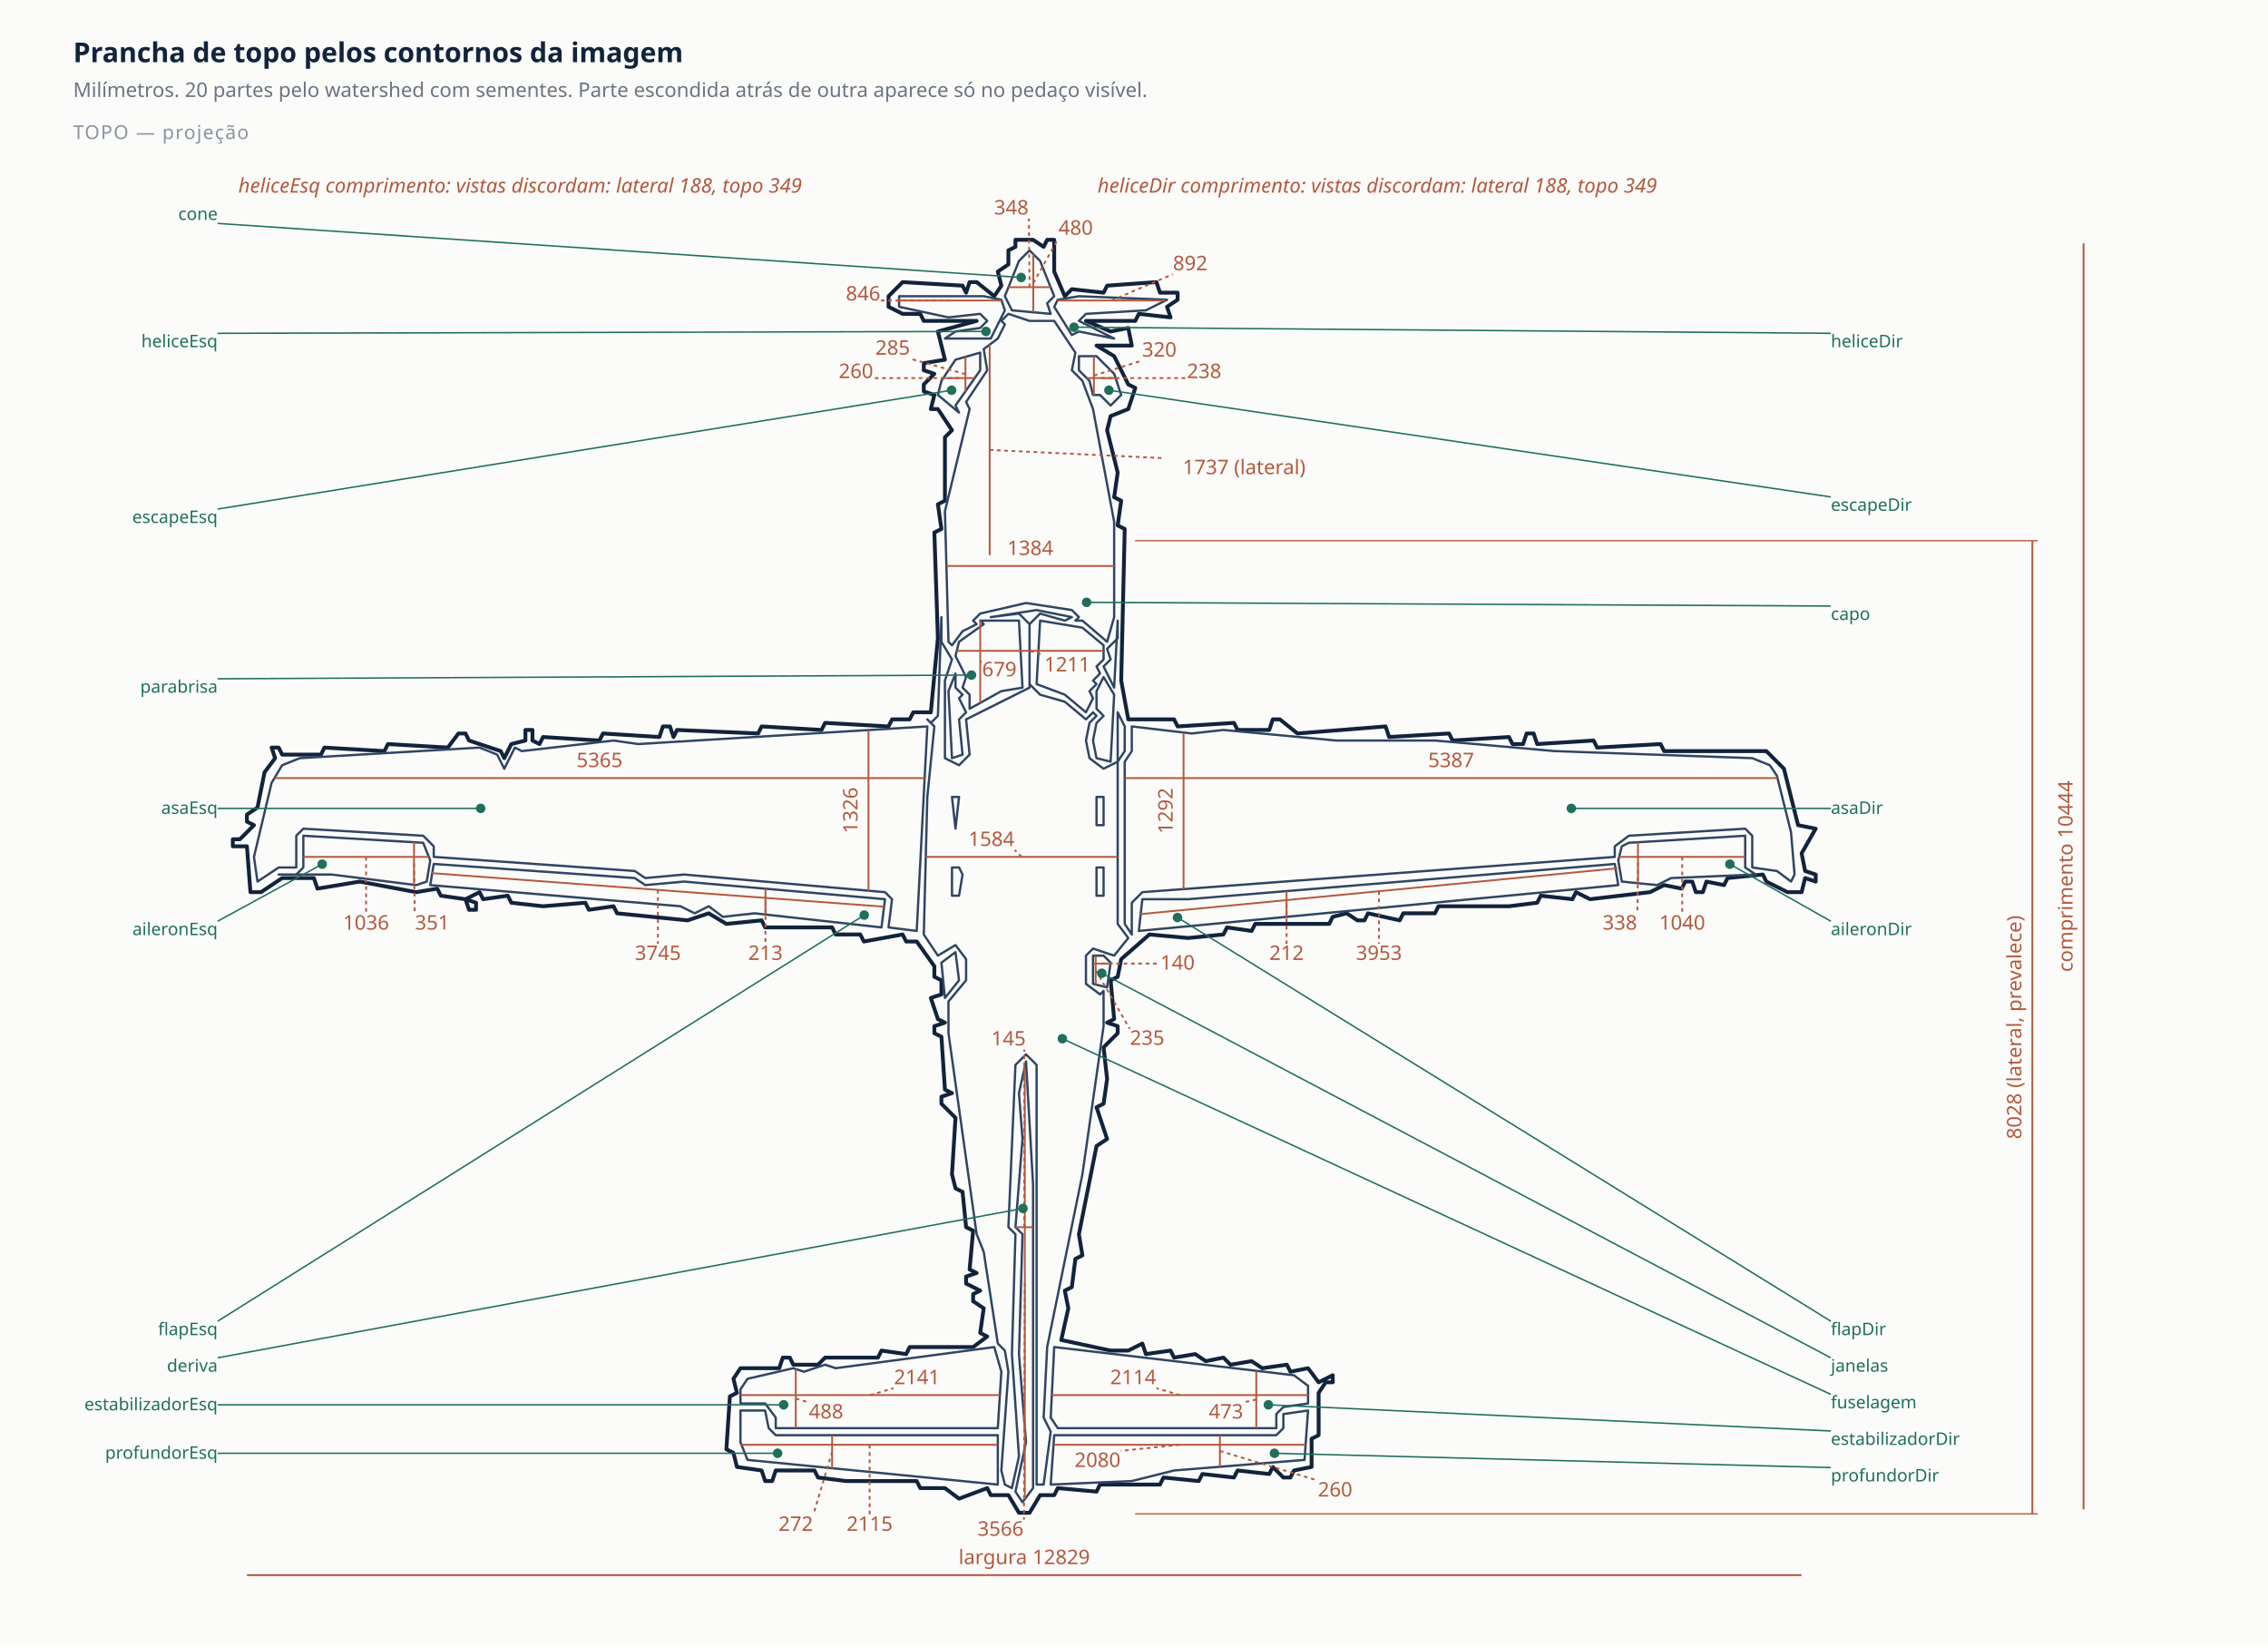
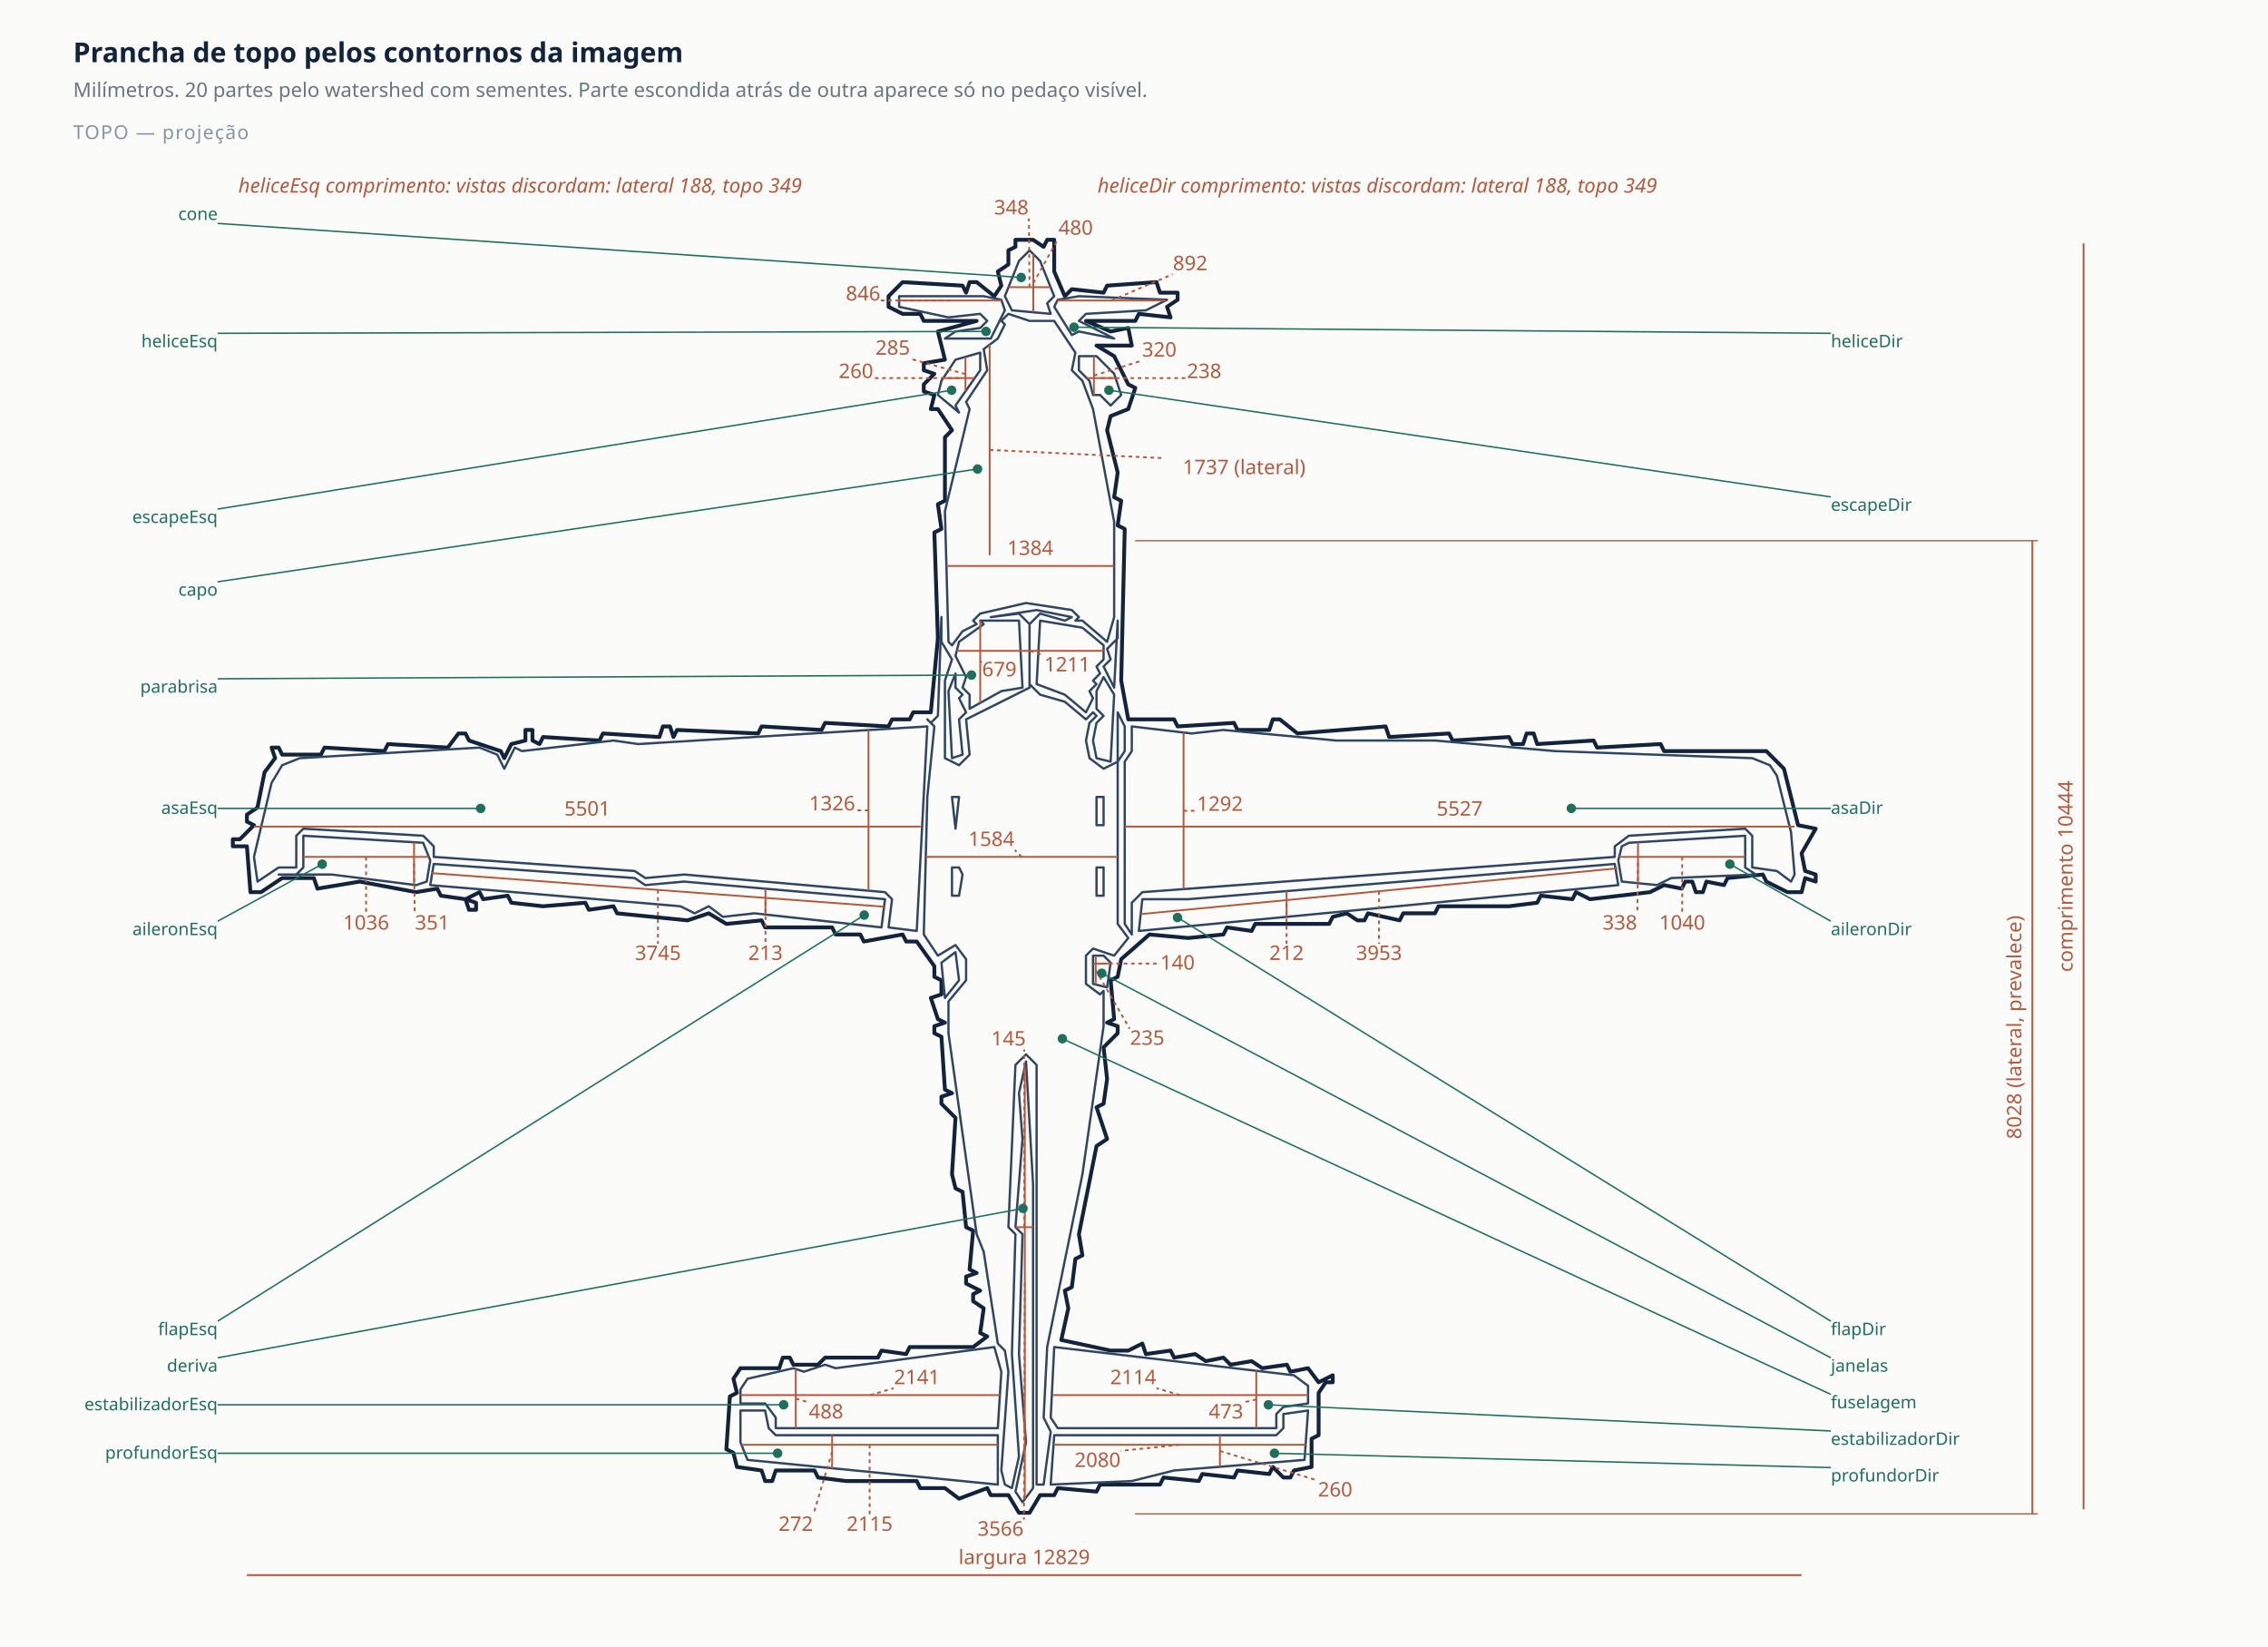
<svg xmlns="http://www.w3.org/2000/svg" viewBox="0 0 1240 900" width="1240" height="900" font-family="ui-sans-serif, system-ui, sans-serif">
  <rect width="1240" height="900" fill="#fbfbfa" />
  <style>
  .contorno{fill:none;stroke:#12233b;stroke-width:2.1;stroke-linejoin:round;stroke-linecap:round}
  .painel{fill:none;stroke:#2f4562;stroke-width:1.25;stroke-linejoin:round;stroke-linecap:round}
  .vidro{fill:none;stroke:#3d6b86;stroke-width:1.35;stroke-linejoin:round}
  .cromo{fill:none;stroke:#8a94a2;stroke-width:1.4;stroke-linejoin:round}
  .roda{fill:none;stroke:#8a94a2;stroke-width:1.6}
  .aro{fill:none;stroke:#c0c6cf;stroke-width:1.1}
  .eixo{fill:none;stroke:#c8ccd2;stroke-width:1;stroke-dasharray:9 4 2 4}
  .carater{fill:none;stroke:#b3593d;stroke-width:1.7;stroke-dasharray:6 3}
  .cota{stroke:#b3593d;stroke-width:1;fill:none}
  .ext{stroke:#b3593d;stroke-width:0.7;fill:none}
  .cotat{fill:#b3593d;font-size:11px}
  .lm{fill:#1f6f5c}
  .lmt{fill:#1f6f5c;font-size:9.5px}
  .tit{fill:#12233b;font-size:15px;font-weight:600}
  .sub{fill:#6b7481;font-size:11px}
  .rot{fill:#8b93a0;font-size:10.5px;letter-spacing:.06em}
</style>
  <text x="40" y="34" class="tit">Prancha de topo pelos contornos da imagem</text>
  <text x="40" y="53" class="sub">Milímetros. 20 partes pelo watershed com sementes. Parte escondida atrás de outra aparece só no pedaço visível.</text>
  <text x="40" y="76" class="rot">TOPO — projeção</text>
  <path class="contorno" d="M 576.38 131.07 L 572.53 131.07 L 570.6 134.93 L 564.82 131.07 L 555.18 131.07 L 555.18 134.93 L 551.33 136.85 L 551.33 144.56 L 545.54 148.42 L 547.47 156.13 L 543.62 161.91 L 533.98 154.2 L 530.12 154.2 L 528.2 159.98 L 526.27 156.13 L 493.5 154.2 L 485.79 161.91 L 485.79 167.69 L 493.5 171.55 L 503.14 171.55 L 505.07 175.4 L 533.98 175.4 L 512.78 181.19 L 516.63 196.61 L 505.07 198.53 L 505.07 202.39 L 510.85 204.32 L 505.07 210.1 L 505.07 213.95 L 510.85 215.88 L 508.92 223.59 L 512.78 223.59 L 520.49 235.15 L 516.63 239.01 L 516.63 273.7 L 512.78 275.63 L 514.71 289.12 L 510.85 291.05 L 512.78 348.87 L 508.92 389.35 L 499.29 389.35 L 497.36 393.2 L 487.72 393.2 L 485.79 397.06 L 451.1 395.13 L 449.17 398.99 L 416.41 397.06 L 414.48 400.91 L 370.15 398.99 L 368.22 402.84 L 366.29 397.06 L 362.44 397.06 L 360.51 402.84 L 329.67 400.91 L 327.74 404.77 L 296.91 402.84 L 294.98 406.7 L 291.12 404.77 L 291.12 398.99 L 287.27 398.99 L 287.27 404.77 L 279.56 406.7 L 275.7 414.41 L 273.78 410.55 L 256.43 404.77 L 254.5 400.91 L 250.65 400.91 L 244.86 408.62 L 212.1 406.7 L 210.17 410.55 L 177.4 408.62 L 175.48 412.48 L 154.27 412.48 L 152.35 408.62 L 148.49 408.62 L 150.42 414.41 L 144.64 422.12 L 140.78 441.39 L 135 445.25 L 135 449.1 L 138.85 451.03 L 131.15 458.74 L 127.29 458.74 L 127.29 462.59 L 135 462.59 L 136.93 487.65 L 142.71 487.65 L 154.27 479.94 L 171.62 479.94 L 173.55 485.72 L 196.68 481.87 L 227.52 487.65 L 239.08 485.72 L 241.01 489.58 L 254.5 491.5 L 256.43 497.29 L 260.28 497.29 L 260.28 493.43 L 254.5 491.5 L 262.21 487.65 L 264.14 491.5 L 277.63 489.58 L 279.56 493.43 L 296.91 495.36 L 320.03 493.43 L 321.96 497.29 L 335.45 495.36 L 337.38 499.21 L 375.93 503.07 L 387.49 499.21 L 397.13 505 L 416.41 503.07 L 418.33 506.92 L 454.95 506.92 L 456.88 510.78 L 470.37 510.78 L 472.3 514.63 L 493.5 510.78 L 495.43 514.63 L 501.21 514.63 L 510.85 528.12 L 510.85 533.91 L 514.71 535.83 L 514.71 543.54 L 508.92 545.47 L 512.78 557.04 L 516.63 558.96 L 510.85 560.89 L 510.85 564.75 L 514.71 566.67 L 516.63 595.59 L 520.49 597.51 L 514.71 599.44 L 514.71 603.29 L 522.41 611 L 520.49 641.84 L 522.41 649.55 L 526.27 651.48 L 528.2 670.76 L 532.05 672.68 L 530.12 693.88 L 533.98 695.81 L 528.2 697.74 L 528.2 701.59 L 535.91 705.45 L 532.05 707.38 L 532.05 711.23 L 537.83 715.09 L 535.91 728.58 L 539.76 730.51 L 532.05 736.29 L 497.36 736.29 L 495.43 740.14 L 481.94 738.22 L 480.01 742.07 L 451.1 742.07 L 447.25 745.93 L 433.75 745.93 L 431.83 742.07 L 427.97 742.07 L 426.04 747.85 L 404.84 747.85 L 400.99 753.63 L 402.91 761.34 L 399.06 763.27 L 397.13 792.18 L 400.99 794.11 L 402.91 801.82 L 416.41 803.75 L 418.33 809.53 L 422.19 809.53 L 424.12 803.75 L 445.32 803.75 L 447.25 807.6 L 462.66 809.53 L 501.21 809.53 L 503.14 813.39 L 516.63 813.39 L 524.34 819.17 L 539.76 813.39 L 541.69 817.24 L 551.33 817.24 L 557.11 826.88 L 562.89 826.88 L 568.67 817.24 L 576.38 817.24 L 578.31 813.39 L 599.51 815.31 L 601.44 811.46 L 634.21 811.46 L 636.13 807.6 L 655.41 809.53 L 657.34 805.68 L 674.68 807.6 L 676.61 803.75 L 693.96 805.68 L 695.88 801.82 L 701.67 807.6 L 705.52 807.6 L 707.45 803.75 L 717.09 801.82 L 717.09 786.4 L 720.94 784.47 L 720.94 761.34 L 724.8 755.56 L 728.65 755.56 L 728.65 751.71 L 720.94 755.56 L 715.16 747.85 L 705.52 749.78 L 703.59 745.93 L 690.1 747.85 L 684.32 744 L 672.75 745.93 L 668.9 742.07 L 659.26 744 L 653.48 740.14 L 641.92 742.07 L 639.99 738.22 L 626.5 740.14 L 624.57 734.36 L 616.86 738.22 L 607.22 738.22 L 580.24 732.43 L 584.09 715.09 L 582.17 705.45 L 586.02 703.52 L 587.95 688.1 L 591.8 686.17 L 589.88 674.61 L 599.51 626.42 L 605.29 622.57 L 599.51 605.22 L 603.37 603.29 L 605.29 589.8 L 603.37 572.46 L 611.08 564.75 L 611.08 560.89 L 605.29 558.96 L 609.15 557.04 L 607.22 535.83 L 611.08 533.91 L 613 524.27 L 628.42 510.78 L 649.63 512.71 L 668.9 510.78 L 670.83 506.92 L 684.32 508.85 L 686.25 505 L 726.72 505 L 728.65 501.14 L 736.36 499.21 L 742.14 503.07 L 746 503.07 L 747.93 499.21 L 765.27 503.07 L 767.2 499.21 L 784.55 499.21 L 786.47 495.36 L 825.02 495.36 L 840.44 493.43 L 842.37 489.58 L 859.72 491.5 L 861.64 487.65 L 869.35 491.5 L 902.12 487.65 L 909.83 483.79 L 919.47 485.72 L 921.39 481.87 L 925.25 481.87 L 927.18 487.65 L 931.03 487.65 L 932.96 481.87 L 942.6 483.79 L 944.52 479.94 L 963.8 478.01 L 965.73 481.87 L 977.29 487.65 L 985 487.65 L 986.93 479.94 L 992.71 481.87 L 992.71 478.01 L 986.93 476.08 L 985 466.45 L 992.71 452.95 L 983.07 451.03 L 975.36 420.19 L 965.73 410.55 L 909.83 410.55 L 907.9 406.7 L 873.21 408.62 L 871.28 404.77 L 840.44 406.7 L 838.51 400.91 L 834.66 400.91 L 832.73 406.7 L 826.95 406.7 L 825.02 402.84 L 794.18 404.77 L 792.26 400.91 L 759.49 402.84 L 757.56 397.06 L 709.38 400.91 L 699.74 393.2 L 695.88 393.2 L 693.96 398.99 L 676.61 398.99 L 674.68 395.13 L 643.84 397.06 L 641.92 393.2 L 616.86 393.2 L 613 372 L 614.93 289.12 L 611.08 287.19 L 613 273.7 L 609.15 271.78 L 611.08 258.28 L 605.29 235.15 L 607.22 227.44 L 616.86 223.59 L 620.71 212.03 L 616.86 210.1 L 609.15 194.68 L 599.51 188.9 L 618.79 188.9 L 616.86 179.26 L 607.22 181.19 L 593.73 175.4 L 620.71 175.4 L 622.64 171.55 L 639.99 173.48 L 638.06 167.69 L 643.84 163.84 L 643.84 159.98 L 634.21 159.98 L 632.28 154.2 L 605.29 156.13 L 603.37 159.98 L 586.02 158.06 L 582.17 161.91 L 576.38 148.42 L 576.38 131.07" />
  <path class="painel" d="M 959.94 478.01 L 954.16 474.16 L 954.16 456.81 L 890.56 460.66 L 886.7 462.59 L 884.77 470.3 L 886.7 481.87 L 905.97 483.79 L 913.69 479.94 L 959.94 478.01" />
  <path class="painel" d="M 152.35 478.01 L 181.26 478.01 L 227.52 483.79 L 233.3 481.87 L 235.23 470.3 L 231.37 460.66 L 165.84 456.81 L 165.84 474.16 L 161.98 478.01 L 152.35 478.01" />
  <path class="painel" d="M 614.93 416.33 L 614.93 505 L 618.79 510.78 L 618.79 493.43 L 624.57 487.65 L 882.85 468.37 L 882.85 462.59 L 890.56 456.81 L 954.16 452.95 L 958.02 456.81 L 958.02 474.16 L 971.51 476.08 L 979.22 481.87 L 981.15 478.01 L 979.22 454.88 L 971.51 424.04 L 967.65 418.26 L 958.02 414.41 L 850.08 410.55 L 784.55 404.77 L 730.58 404.77 L 668.9 398.99 L 651.55 400.91 L 618.79 397.06 L 618.79 410.55 L 614.93 416.33" />
  <path class="painel" d="M 507 397.06 L 348.95 406.7 L 335.45 404.77 L 285.34 410.55 L 281.49 408.62 L 275.7 420.19 L 271.85 412.48 L 262.21 408.62 L 163.91 414.41 L 154.27 418.26 L 148.49 427.9 L 138.85 468.37 L 140.78 481.87 L 152.35 474.16 L 161.98 474.16 L 161.98 456.81 L 165.84 452.95 L 231.37 456.81 L 237.15 462.59 L 237.15 468.37 L 347.02 476.08 L 352.8 479.94 L 374 478.01 L 483.87 487.65 L 487.72 491.5 L 485.79 506.92 L 501.21 508.85 L 507 397.06" />
  <path class="painel" d="M 551.33 171.55 L 547.47 175.4 L 549.4 177.33 L 545.54 185.04 L 537.83 190.82 L 539.76 202.39 L 528.2 219.73 L 530.12 223.59 L 516.63 279.49 L 518.56 350.8 L 520.49 352.73 L 526.27 345.02 L 533.98 341.16 L 532.05 339.24 L 535.91 335.38 L 560.96 329.6 L 586.02 333.45 L 589.88 337.31 L 587.95 339.24 L 591.8 339.24 L 605.29 350.8 L 609.15 337.31 L 609.15 285.27 L 597.59 223.59 L 591.8 208.17 L 586.02 202.39 L 587.95 192.75 L 576.38 175.4 L 562.89 175.4 L 551.33 171.55" />
  <path class="painel" d="M 562.89 136.85 L 557.11 142.64 L 549.4 161.91 L 553.25 169.62 L 574.46 171.55 L 572.53 165.77 L 576.38 161.91 L 568.67 142.64 L 562.89 136.85" />
  <path class="painel" d="M 560.96 580.17 L 557.11 597.51 L 559.04 622.57 L 555.18 670.76 L 559.04 674.61 L 557.11 740.14 L 560.96 788.33 L 555.18 815.31 L 559.04 821.1 L 564.82 813.39 L 564.82 647.63 L 560.96 580.17" />
  <path class="painel" d="M 589.88 194.68 L 589.88 202.39 L 595.66 208.17 L 597.59 215.88 L 601.44 215.88 L 607.22 221.66 L 613 215.88 L 609.15 204.32 L 599.51 194.68 L 589.88 194.68" />
  <path class="painel" d="M 535.91 192.75 L 522.41 196.61 L 514.71 208.17 L 512.78 215.88 L 524.34 225.52 L 522.41 221.66 L 535.91 202.39 L 535.91 192.75" />
  <path class="painel" d="M 576.38 736.29 L 574.46 774.84 L 578.31 780.62 L 697.81 780.62 L 697.81 772.91 L 701.67 769.05 L 715.16 767.13 L 715.16 757.49 L 707.45 751.71 L 576.38 736.29" />
  <path class="painel" d="M 547.47 749.78 L 543.62 736.29 L 456.88 747.85 L 451.1 745.93 L 439.53 749.78 L 433.75 747.85 L 408.7 753.63 L 404.84 759.42 L 404.84 767.13 L 418.33 767.13 L 424.12 774.84 L 424.12 780.62 L 545.54 780.62 L 547.47 749.78" />
  <path class="painel" d="M 884.77 483.79 L 882.85 472.23 L 649.63 491.5 L 624.57 491.5 L 622.64 508.85 L 884.77 483.79" />
  <path class="painel" d="M 235.23 483.79 L 372.07 495.36 L 379.78 499.21 L 387.49 495.36 L 395.2 501.14 L 412.55 499.21 L 481.94 506.92 L 483.87 491.5 L 374 481.87 L 352.8 483.79 L 347.02 479.94 L 237.15 472.23 L 235.23 483.79" />
  <path class="painel" d="M 566.75 333.45 L 541.69 337.31 L 557.11 335.38 L 562.89 341.16 L 562.89 375.86 L 528.2 393.2 L 530.12 412.48 L 524.34 418.26 L 516.63 414.41 L 516.63 372 L 520.49 360.44 L 514.71 350.8 L 514.71 337.31 L 512.78 391.28 L 508.92 395.13 L 507 393.2 L 510.85 397.06 L 507 435.61 L 505.07 510.78 L 512.78 522.34 L 522.41 516.56 L 528.2 524.27 L 528.2 535.83 L 518.56 547.4 L 518.56 564.75 L 533.98 674.61 L 537.83 684.25 L 545.54 734.36 L 549.4 738.22 L 551.33 749.78 L 547.47 803.75 L 549.4 811.46 L 553.25 813.39 L 557.11 796.04 L 553.25 740.14 L 555.18 674.61 L 551.33 670.76 L 555.18 582.09 L 560.96 576.31 L 566.75 582.09 L 566.75 811.46 L 570.6 811.46 L 574.46 782.55 L 570.6 774.84 L 572.53 736.29 L 591.8 641.84 L 603.37 560.89 L 603.37 541.62 L 601.44 543.54 L 593.73 537.76 L 593.73 522.34 L 597.59 518.49 L 609.15 522.34 L 616.86 512.71 L 611.08 505 L 611.08 416.33 L 614.93 410.55 L 614.93 397.06 L 611.08 389.35 L 611.08 416.33 L 603.37 420.19 L 595.66 414.41 L 593.73 404.77 L 595.66 395.13 L 599.51 391.28 L 597.59 389.35 L 593.73 393.2 L 582.17 383.57 L 568.67 379.71 L 562.89 373.93 L 562.89 341.16 L 568.67 335.38 L 582.17 339.24 L 586.02 337.31 L 566.75 333.45" />
  <path class="painel" d="M 611.08 339.24 L 611.08 348.87 L 605.29 354.66 L 607.22 360.44 L 603.37 364.29 L 609.15 375.86 L 611.08 339.24" />
  <path class="painel" d="M 576.38 167.69 L 586.02 183.11 L 589.88 181.19 L 609.15 185.04 L 589.88 175.4 L 593.73 171.55 L 626.5 169.62 L 638.06 163.84 L 589.88 161.91 L 578.31 163.84 L 576.38 167.69" />
  <path class="painel" d="M 491.58 161.91 L 491.58 167.69 L 518.56 173.48 L 535.91 171.55 L 539.76 175.4 L 535.91 179.26 L 522.41 181.19 L 516.63 185.04 L 541.69 185.04 L 549.4 169.62 L 547.47 163.84 L 537.83 161.91 L 491.58 161.91" />
  <path class="painel" d="M 603.37 370.07 L 599.51 377.78 L 599.51 387.42 L 603.37 391.28 L 599.51 395.13 L 597.59 404.77 L 599.51 414.41 L 607.22 416.33 L 609.15 379.71 L 603.37 370.07" />
  <path class="painel" d="M 522.41 368.15 L 518.56 377.78 L 520.49 414.41 L 526.27 412.48 L 524.34 393.2 L 528.2 389.35 L 524.34 381.64 L 526.27 379.71 L 522.41 375.86 L 522.41 368.15" />
  <path class="painel" d="M 522.41 520.41 L 514.71 526.2 L 516.63 545.47 L 524.34 535.83 L 522.41 520.41" />
  <path class="painel" d="M 597.59 522.34 L 597.59 537.76 L 605.29 539.69 L 607.22 526.2 L 603.37 522.34 L 597.59 522.34" />
  <path class="painel" d="M 520.49 474.16 L 520.49 489.58 L 524.34 489.58 L 526.27 478.01 L 524.34 474.16 L 520.49 474.16" />
  <path class="painel" d="M 524.34 435.61 L 520.49 435.61 L 522.41 452.95 L 524.34 435.61" />
  <path class="painel" d="M 599.51 474.16 L 599.51 489.58 L 603.37 489.58 L 603.37 474.16 L 599.51 474.16" />
  <path class="painel" d="M 599.51 435.61 L 599.51 451.03 L 603.37 451.03 L 603.37 435.61 L 599.51 435.61" />
  <path class="painel" d="M 557.11 339.24 L 535.91 339.24 L 537.83 341.16 L 524.34 350.8 L 522.41 358.51 L 528.2 370.07 L 526.27 375.86 L 530.12 379.71 L 530.12 387.42 L 547.47 377.78 L 559.04 375.86 L 557.11 339.24" />
  <path class="painel" d="M 568.67 339.24 L 566.75 373.93 L 582.17 379.71 L 593.73 389.35 L 597.59 381.64 L 595.66 377.78 L 599.51 373.93 L 597.59 372 L 601.44 368.15 L 599.51 364.29 L 603.37 360.44 L 603.37 352.73 L 591.8 343.09 L 568.67 339.24" />
  <path class="painel" d="M 715.16 770.98 L 701.67 772.91 L 701.67 780.62 L 697.81 784.47 L 576.38 784.47 L 574.46 811.46 L 618.79 809.53 L 641.92 803.75 L 713.23 797.97 L 715.16 770.98" />
  <path class="painel" d="M 404.84 770.98 L 404.84 788.33 L 408.7 797.97 L 545.54 811.46 L 545.54 784.47 L 424.12 784.47 L 420.26 780.62 L 418.33 770.98 L 404.84 770.98" />
  <path class="cota" d="M 135 860.95 L 985 860.95" />
  <text x="560" y="854.95" class="cotat" text-anchor="middle">largura 12829</text>
  <path class="cota" d="M 1139.16 824.95 L 1139.16 133" />
  <text x="1133.16" y="478.98" class="cotat" text-anchor="middle" transform="rotate(-90 1133.16 478.98)">comprimento 10444</text>
  <path class="cota" d="M 551.37 156.97 L 574.41 156.97" />
  <text x="552.95" y="117.22" class="cotat" text-anchor="middle">348</text>
  <path class="cota" stroke-dasharray="2 2" d="M 562.89 156.97 L 562.52 119.42" />
  <path class="cota" d="M 564.94 170.68 L 564.94 138.9" />
  <text x="588.13" y="128.29" class="cotat" text-anchor="middle">480</text>
  <path class="cota" stroke-dasharray="2 2" d="M 564.94 154.79 L 578.56 130.49" />
  <path class="cota" d="M 491.58 164.26 L 547.61 164.26" />
  <text x="471.89" y="164.26" class="cotat" text-anchor="middle">846</text>
  <path class="cota" stroke-dasharray="2 2" d="M 519.59 164.26 L 481.46 164.26" />
  <path class="cota" d="M 578.1 164.26 L 637.22 164.26" />
  <text x="650.73" y="147.7" class="cotat" text-anchor="middle">892</text>
  <path class="cota" stroke-dasharray="2 2" d="M 607.66 164.26 L 641.16 149.9" />
  <path class="cota" d="M 515.71 206.66 L 532.91 206.66" />
  <text x="467.99" y="206.66" class="cotat" text-anchor="middle">260</text>
  <path class="cota" stroke-dasharray="2 2" d="M 524.31 206.66 L 477.56 206.66" />
  <path class="cota" d="M 527.84 213.92 L 527.84 195.06" />
  <text x="488.08" y="193.89" class="cotat" text-anchor="middle">285</text>
  <path class="cota" stroke-dasharray="2 2" d="M 527.84 204.49 L 497.65 196.09" />
  <path class="cota" d="M 594.15 206.66 L 609.93 206.66" />
  <text x="658.36" y="206.66" class="cotat" text-anchor="middle">238</text>
  <path class="cota" stroke-dasharray="2 2" d="M 602.04 206.66 L 648.79 206.66" />
  <path class="cota" d="M 598.07 215.88 L 598.07 194.68" />
  <text x="633.84" y="194.94" class="cotat" text-anchor="middle">320</text>
  <path class="cota" stroke-dasharray="2 2" d="M 598.07 205.28 L 624.27 197.14" />
  <path class="cota" d="M 517.44 309.36 L 609.15 309.36" />
  <text x="563.29" y="303.36" class="cotat" text-anchor="middle">1384</text>
  <path class="cota" d="M 541.09 303.48 L 541.09 188.38" />
  <text x="680.22" y="259.18" class="cotat" text-anchor="middle">1737 (lateral)</text>
  <path class="cota" stroke-dasharray="2 2" d="M 541.09 245.93 L 635.56 250.38" />
  <path class="cota" d="M 523.11 355.74 L 603.37 355.74" />
  <text x="583.51" y="367" class="cotat" text-anchor="middle">1211</text>
  <path class="cota" stroke-dasharray="2 2" d="M 563.24 355.74 L 570.75 358.2" />
  <path class="cota" d="M 535.92 384.2 L 535.92 339.24" />
  <text x="546.39" y="369.67" class="cotat" text-anchor="middle">679</text>
  <path class="cota" stroke-dasharray="2 2" d="M 535.92 361.72 L 536.82 361.72" />
  <path class="cota" d="M 597.74 526.68 L 607.01 526.68" />
  <text x="643.78" y="529.99" class="cotat" text-anchor="middle">140</text>
  <path class="cota" stroke-dasharray="2 2" d="M 602.37 526.68 L 634.21 526.68" />
  <path class="cota" d="M 599.06 522.51 L 599.06 538.08" />
  <text x="627.22" y="571.1" class="cotat" text-anchor="middle">235</text>
  <path class="cota" stroke-dasharray="2 2" d="M 599.06 530.29 L 617.65 562.3" />
  <path class="cota" d="M 506.15 468.37 L 611.08 468.37" />
  <text x="542.05" y="462.41" class="cotat" text-anchor="middle">1584</text>
  <path class="cota" stroke-dasharray="2 2" d="M 558.62 468.37 L 554.81 464.61" />
  <path class="cota" d="M 1111.16 827.48 L 1111.16 295.55" />
  <path class="ext" d="M 620.59 827.48 L 1114.16 827.48" />
  <path class="ext" d="M 620.59 295.55 L 1114.16 295.55" />
  <text x="1105.16" y="561.51" class="cotat" text-anchor="middle" transform="rotate(-90 1105.16 561.51)">8028 (lateral, prevalece)</text>
  <path class="cota" d="M 555.2 670.79 L 564.81 670.79" />
  <text x="551.39" y="571.47" class="cotat" text-anchor="middle">145</text>
  <path class="cota" stroke-dasharray="2 2" d="M 560 670.79 L 560 573.67" />
  <path class="cota" d="M 560.3 819.41 L 560.3 583.15" />
  <text x="547.05" y="839.42" class="cotat" text-anchor="middle">3566</text>
  <path class="cota" stroke-dasharray="2 2" d="M 560.3 701.28 L 559.81 830.62" />
-   <path class="cota" d="M 150.05 425.31 L 505.53 425.31" />
-   <text x="327.79" y="419.31" class="cotat" text-anchor="middle">5365</text>
+   <path class="cota" d="M 138.85 451.81 L 503.32 451.81" />
+   <text x="321.09" y="445.81" class="cotat" text-anchor="middle">5501</text>
  <path class="cota" d="M 474.83 486.86 L 474.83 399.02" />
-   <text x="468.83" y="442.94" class="cotat" text-anchor="middle" transform="rotate(-90 468.83 442.94)">1326</text>
-   <path class="cota" d="M 614.93 425.31 L 971.82 425.31" />
-   <text x="793.38" y="419.31" class="cotat" text-anchor="middle">5387</text>
+   <text x="454.95" y="442.94" class="cotat" text-anchor="middle">1326</text>
+   <path class="cota" stroke-dasharray="2 2" d="M 474.83 442.94 L 467.71 442.94" />
+   <path class="cota" d="M 614.96 451.81 L 981.16 451.81" />
+   <text x="798.06" y="445.81" class="cotat" text-anchor="middle">5527</text>
  <path class="cota" d="M 647.1 485.97 L 647.1 400.39" />
-   <text x="641.1" y="443.18" class="cotat" text-anchor="middle" transform="rotate(-90 641.1 443.18)">1292</text>
+   <text x="666.97" y="443.18" class="cotat" text-anchor="middle">1292</text>
+   <path class="cota" stroke-dasharray="2 2" d="M 647.1 443.18 L 654.21 443.18" />
  <path class="cota" d="M 165.84 468.37 L 234.46 468.37" />
  <text x="200.15" y="508.13" class="cotat" text-anchor="middle">1036</text>
  <path class="cota" stroke-dasharray="2 2" d="M 200.15 468.37 L 200.15 499.33" />
  <path class="cota" d="M 226.37 483.65 L 226.37 460.37" />
  <text x="236.31" y="508.12" class="cotat" text-anchor="middle">351</text>
  <path class="cota" stroke-dasharray="2 2" d="M 226.37 472.01 L 226.74 499.32" />
  <path class="cota" d="M 885.25 468.37 L 954.16 468.37" />
  <text x="919.71" y="508.13" class="cotat" text-anchor="middle">1040</text>
  <path class="cota" stroke-dasharray="2 2" d="M 919.71 468.37 L 919.71 499.33" />
  <path class="cota" d="M 895.55 482.75 L 895.55 460.36" />
  <text x="885.62" y="508.13" class="cotat" text-anchor="middle">338</text>
  <path class="cota" stroke-dasharray="2 2" d="M 895.55 471.56 L 895.19 499.33" />
  <path class="cota" d="M 235.98 477.25 L 483.44 495.61" />
  <text x="359.71" y="524.72" class="cotat" text-anchor="middle">3745</text>
  <path class="cota" stroke-dasharray="2 2" d="M 359.71 486.43 L 359.71 515.92" />
  <path class="cota" d="M 418.51 499.88 L 418.51 485.77" />
  <text x="418.51" y="524.69" class="cotat" text-anchor="middle">213</text>
  <path class="cota" stroke-dasharray="2 2" d="M 418.51 492.82 L 418.51 515.89" />
  <path class="cota" d="M 623.58 499.65 L 884.29 474.6" />
  <text x="753.93" y="524.69" class="cotat" text-anchor="middle">3953</text>
  <path class="cota" stroke-dasharray="2 2" d="M 753.93 487.12 L 753.93 515.89" />
  <path class="cota" d="M 703.41 501.13 L 703.41 487.06" />
  <text x="703.41" y="524.7" class="cotat" text-anchor="middle">212</text>
  <path class="cota" stroke-dasharray="2 2" d="M 703.41 494.09 L 703.41 515.9" />
  <path class="cota" d="M 404.84 762.55 L 546.67 762.55" />
  <text x="501.33" y="756.59" class="cotat" text-anchor="middle">2141</text>
  <path class="cota" stroke-dasharray="2 2" d="M 475.76 762.55 L 488.57 758.79" />
  <path class="cota" d="M 435.08 780.62 L 435.08 748.29" />
  <text x="451.64" y="775.32" class="cotat" text-anchor="middle">488</text>
  <path class="cota" stroke-dasharray="2 2" d="M 435.08 764.46 L 442.07 766.52" />
  <path class="cota" d="M 575.07 762.55 L 715.16 762.55" />
  <text x="619.54" y="756.59" class="cotat" text-anchor="middle">2114</text>
  <path class="cota" stroke-dasharray="2 2" d="M 645.11 762.55 L 632.3 758.79" />
  <path class="cota" d="M 686.85 780.62 L 686.85 749.28" />
  <text x="670.29" y="775.35" class="cotat" text-anchor="middle">473</text>
  <path class="cota" stroke-dasharray="2 2" d="M 686.85 764.95 L 679.86 766.55" />
  <path class="cota" d="M 405.4 789.71 L 545.54 789.71" />
  <text x="475.47" y="836.76" class="cotat" text-anchor="middle">2115</text>
  <path class="cota" stroke-dasharray="2 2" d="M 475.47 789.71 L 475.47 827.96" />
  <path class="cota" d="M 454.95 802.53 L 454.95 784.47" />
  <text x="435.08" y="836.77" class="cotat" text-anchor="middle">272</text>
  <path class="cota" stroke-dasharray="2 2" d="M 454.95 793.5 L 444.65 827.97" />
  <path class="cota" d="M 576.01 789.71 L 713.82 789.71" />
  <text x="600.06" y="801.84" class="cotat" text-anchor="middle">2080</text>
  <path class="cota" stroke-dasharray="2 2" d="M 644.91 789.71 L 612.82 793.04" />
  <path class="cota" d="M 666.97 801.72 L 666.97 784.47" />
  <text x="729.98" y="818.01" class="cotat" text-anchor="middle">260</text>
  <path class="cota" stroke-dasharray="2 2" d="M 666.97 793.1 L 720.41 809.21" />
  <text x="130.3" y="105.29" class="cotat" font-style="italic">heliceEsq comprimento: vistas discordam: lateral 188, topo 349</text>
  <text x="600.05" y="105.29" class="cotat" font-style="italic">heliceDir comprimento: vistas discordam: lateral 188, topo 349</text>
  <circle class="lm" cx="945.78" cy="472.35" r="2.6" />
  <text class="lmt" x="1001" y="511.13">aileronDir</text>
  <path class="lm" stroke="#1f6f5c" stroke-width="0.8" fill="none" d="M 945.78 472.35 L 1001 503.53" />
  <circle class="lm" cx="176.15" cy="472.35" r="2.6" />
  <text class="lmt" x="119" y="511.13" text-anchor="end">aileronEsq</text>
  <path class="lm" stroke="#1f6f5c" stroke-width="0.8" fill="none" d="M 176.15 472.35 L 119 503.53" />
  <circle class="lm" cx="859.11" cy="441.87" r="2.6" />
  <text class="lmt" x="1001" y="444.87">asaDir</text>
  <path class="lm" stroke="#1f6f5c" stroke-width="0.8" fill="none" d="M 859.11 441.87 L 1001 441.87" />
  <circle class="lm" cx="262.81" cy="441.87" r="2.6" />
  <text class="lmt" x="119" y="444.87" text-anchor="end">asaEsq</text>
  <path class="lm" stroke="#1f6f5c" stroke-width="0.8" fill="none" d="M 262.81 441.87 L 119 441.87" />
-   <circle class="lm" cx="594.09" cy="329.24" r="2.6" />
-   <text class="lmt" x="1001" y="338.86">capo</text>
-   <path class="lm" stroke="#1f6f5c" stroke-width="0.8" fill="none" d="M 594.09 329.24 L 1001 331.26" />
+   <circle class="lm" cx="534.46" cy="256.36" r="2.6" />
+   <text class="lmt" x="119" y="325.61" text-anchor="end">capo</text>
+   <path class="lm" stroke="#1f6f5c" stroke-width="0.8" fill="none" d="M 534.46 256.36 L 119 318.01" />
  <circle class="lm" cx="558.31" cy="151.67" r="2.6" />
  <text class="lmt" x="119" y="120.22" text-anchor="end">cone</text>
  <path class="lm" stroke="#1f6f5c" stroke-width="0.8" fill="none" d="M 558.31 151.67 L 119 122.12" />
  <circle class="lm" cx="559.31" cy="660.52" r="2.6" />
  <text class="lmt" x="119" y="749.77" text-anchor="end">deriva</text>
  <path class="lm" stroke="#1f6f5c" stroke-width="0.8" fill="none" d="M 559.31 660.52 L 119 742.17" />
  <circle class="lm" cx="606.28" cy="213.29" r="2.6" />
  <text class="lmt" x="1001" y="279.23">escapeDir</text>
  <path class="lm" stroke="#1f6f5c" stroke-width="0.8" fill="none" d="M 606.28 213.29 L 1001 271.63" />
  <circle class="lm" cx="520.28" cy="213.29" r="2.6" />
  <text class="lmt" x="119" y="285.86" text-anchor="end">escapeEsq</text>
  <path class="lm" stroke="#1f6f5c" stroke-width="0.8" fill="none" d="M 520.28 213.29 L 119 278.26" />
  <circle class="lm" cx="693.48" cy="767.85" r="2.6" />
  <text class="lmt" x="1001" y="789.77">estabilizadorDir</text>
  <path class="lm" stroke="#1f6f5c" stroke-width="0.8" fill="none" d="M 693.48 767.85 L 1001 782.17" />
  <circle class="lm" cx="428.45" cy="767.85" r="2.6" />
  <text class="lmt" x="119" y="770.85" text-anchor="end">estabilizadorEsq</text>
  <path class="lm" stroke="#1f6f5c" stroke-width="0.8" fill="none" d="M 428.45 767.85 L 119 767.85" />
  <circle class="lm" cx="643.78" cy="501.5" r="2.6" />
  <text class="lmt" x="1001" y="729.77">flapDir</text>
  <path class="lm" stroke="#1f6f5c" stroke-width="0.8" fill="none" d="M 643.78 501.5 L 1001 722.17" />
  <circle class="lm" cx="472.51" cy="500.18" r="2.6" />
  <text class="lmt" x="119" y="729.77" text-anchor="end">flapEsq</text>
  <path class="lm" stroke="#1f6f5c" stroke-width="0.8" fill="none" d="M 472.51 500.18 L 119 722.17" />
  <circle class="lm" cx="580.84" cy="567.76" r="2.6" />
  <text class="lmt" x="1001" y="769.77">fuselagem</text>
  <path class="lm" stroke="#1f6f5c" stroke-width="0.8" fill="none" d="M 580.84 567.76 L 1001 762.17" />
  <circle class="lm" cx="587.2" cy="178.84" r="2.6" />
  <text class="lmt" x="1001" y="189.79">heliceDir</text>
  <path class="lm" stroke="#1f6f5c" stroke-width="0.8" fill="none" d="M 587.2 178.84 L 1001 182.19" />
  <circle class="lm" cx="539.1" cy="181.16" r="2.6" />
  <text class="lmt" x="119" y="189.79" text-anchor="end">heliceEsq</text>
  <path class="lm" stroke="#1f6f5c" stroke-width="0.8" fill="none" d="M 539.1 181.16 L 119 182.19" />
  <circle class="lm" cx="602.37" cy="531.98" r="2.6" />
  <text class="lmt" x="1001" y="749.77">janelas</text>
  <path class="lm" stroke="#1f6f5c" stroke-width="0.8" fill="none" d="M 602.37 531.98 L 1001 742.17" />
  <circle class="lm" cx="531.15" cy="368.99" r="2.6" />
  <text class="lmt" x="119" y="378.62" text-anchor="end">parabrisa</text>
  <path class="lm" stroke="#1f6f5c" stroke-width="0.8" fill="none" d="M 531.15 368.99 L 119 371.02" />
  <circle class="lm" cx="696.79" cy="794.35" r="2.6" />
  <text class="lmt" x="1001" y="809.77">profundorDir</text>
  <path class="lm" stroke="#1f6f5c" stroke-width="0.8" fill="none" d="M 696.79 794.35 L 1001 802.17" />
  <circle class="lm" cx="425.14" cy="794.35" r="2.6" />
  <text class="lmt" x="119" y="797.35" text-anchor="end">profundorEsq</text>
  <path class="lm" stroke="#1f6f5c" stroke-width="0.8" fill="none" d="M 425.14 794.35 L 119 794.35" />
</svg>
